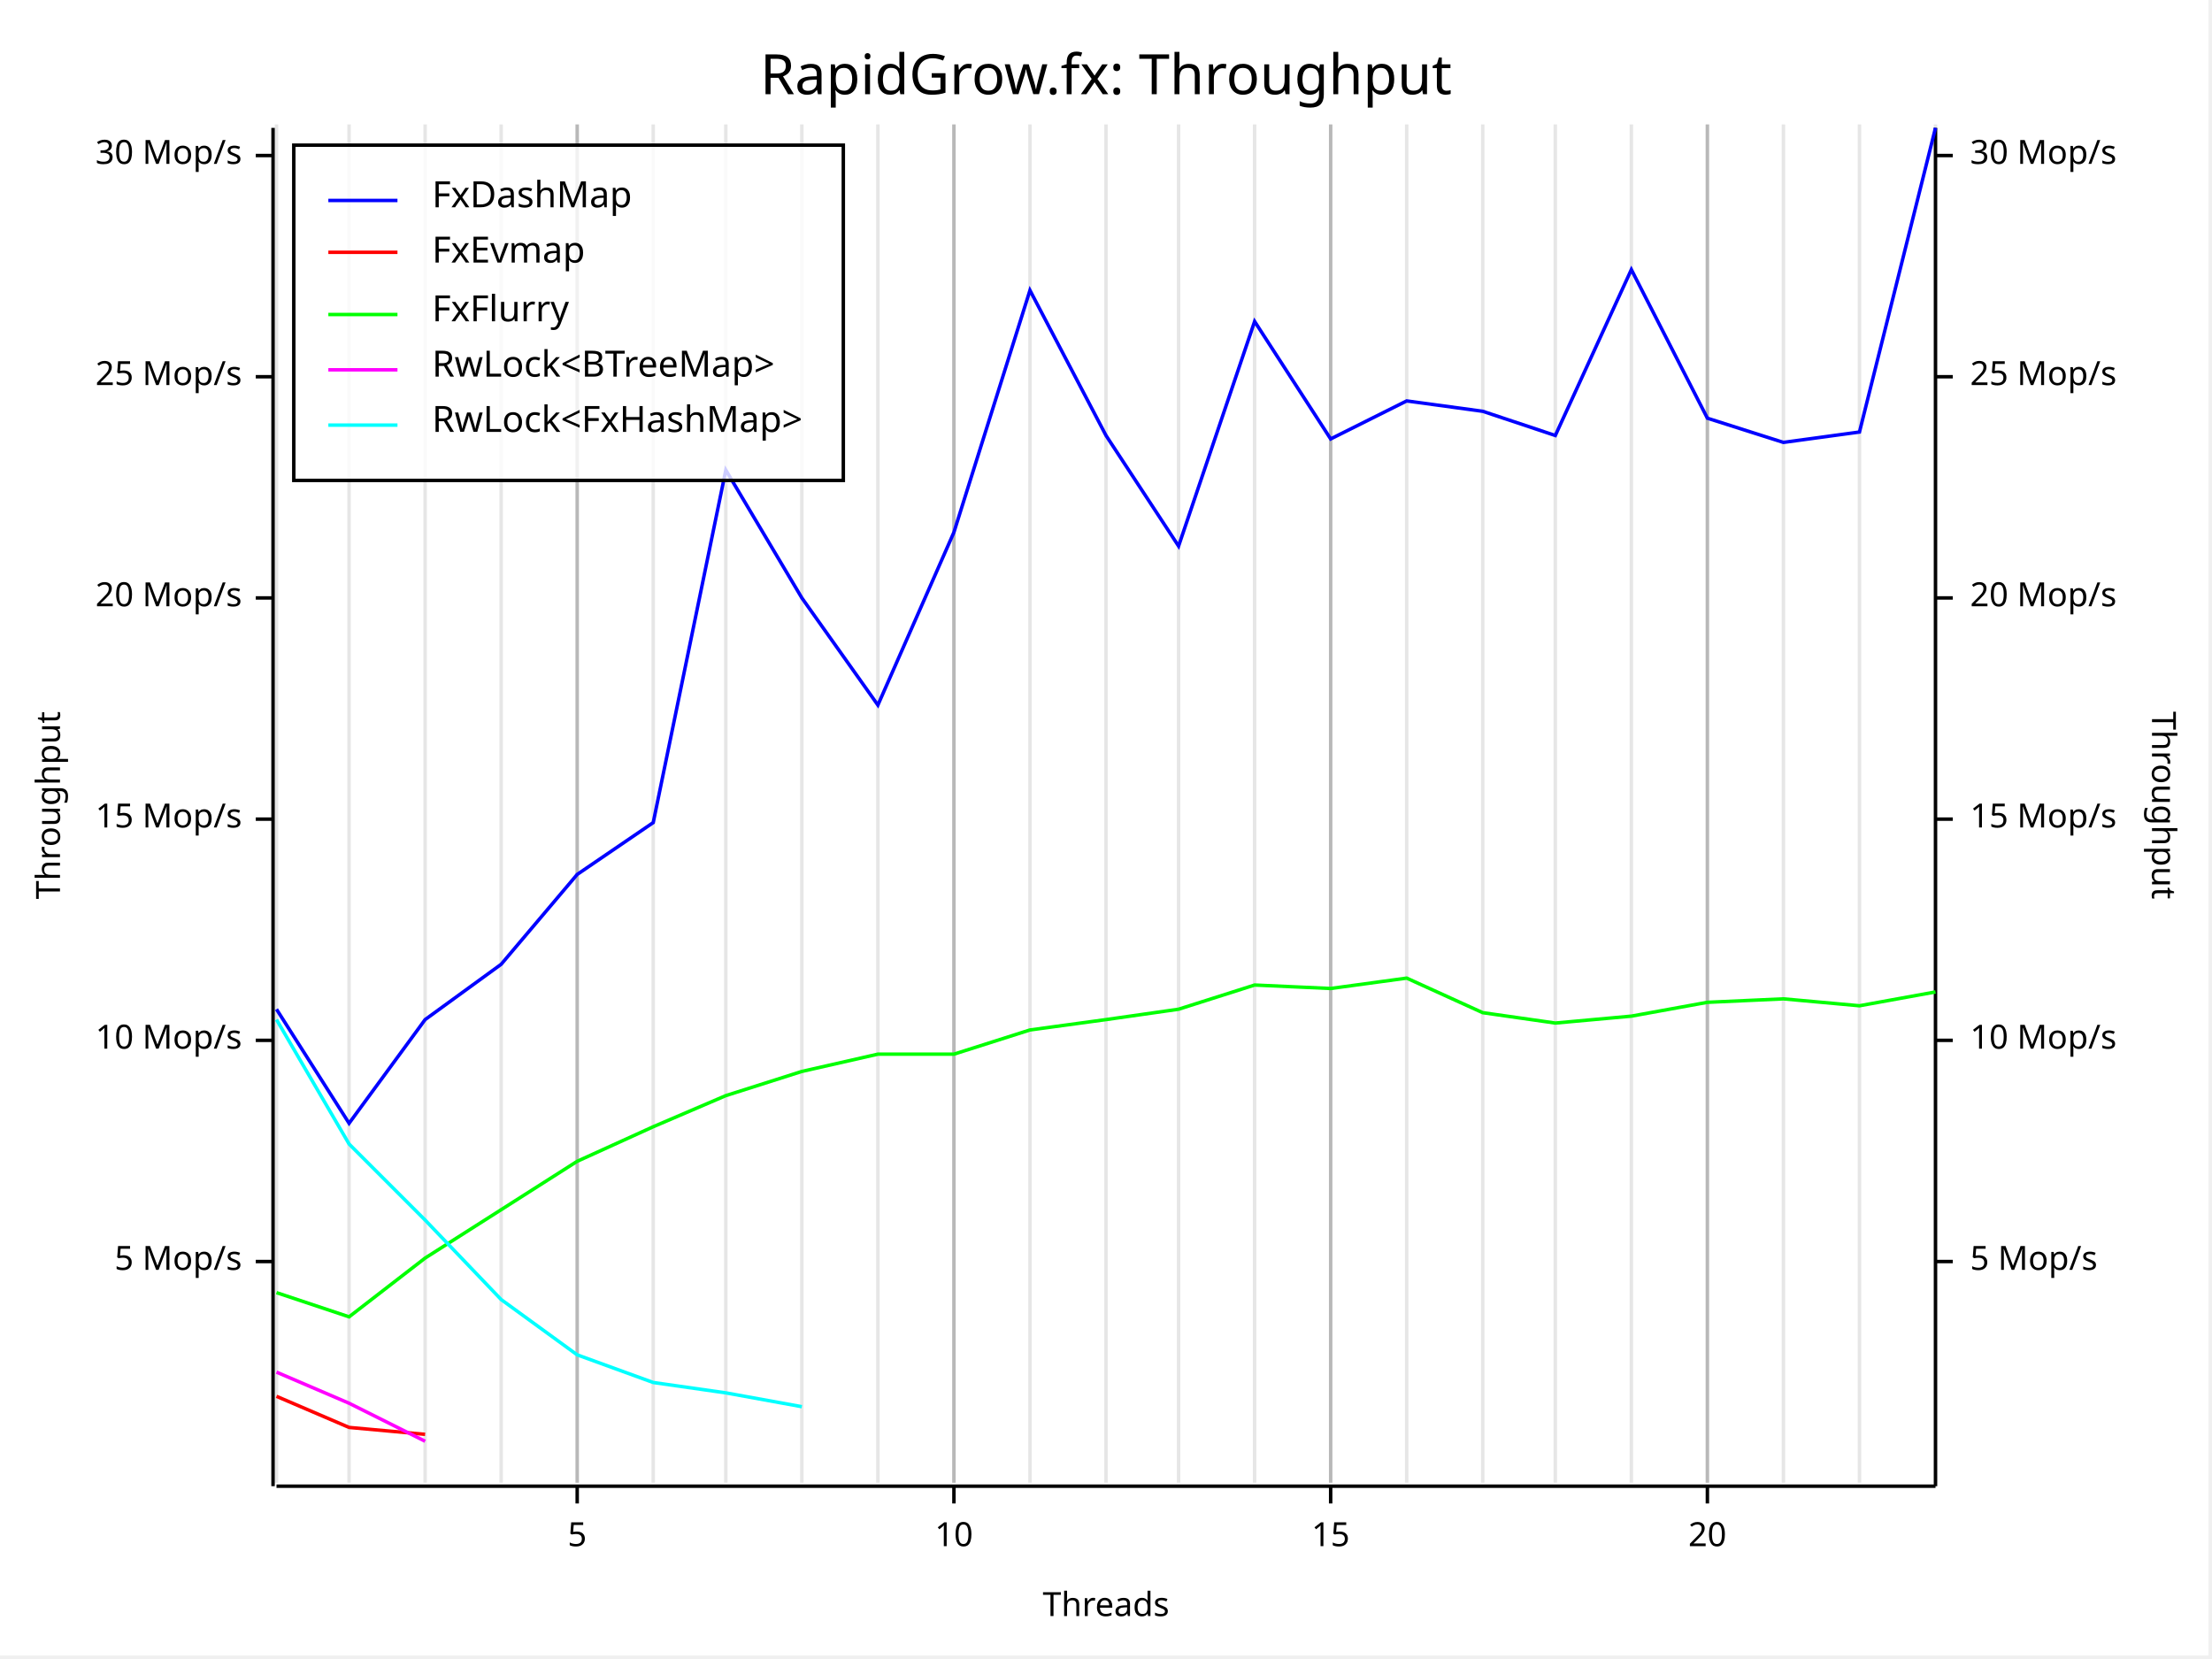
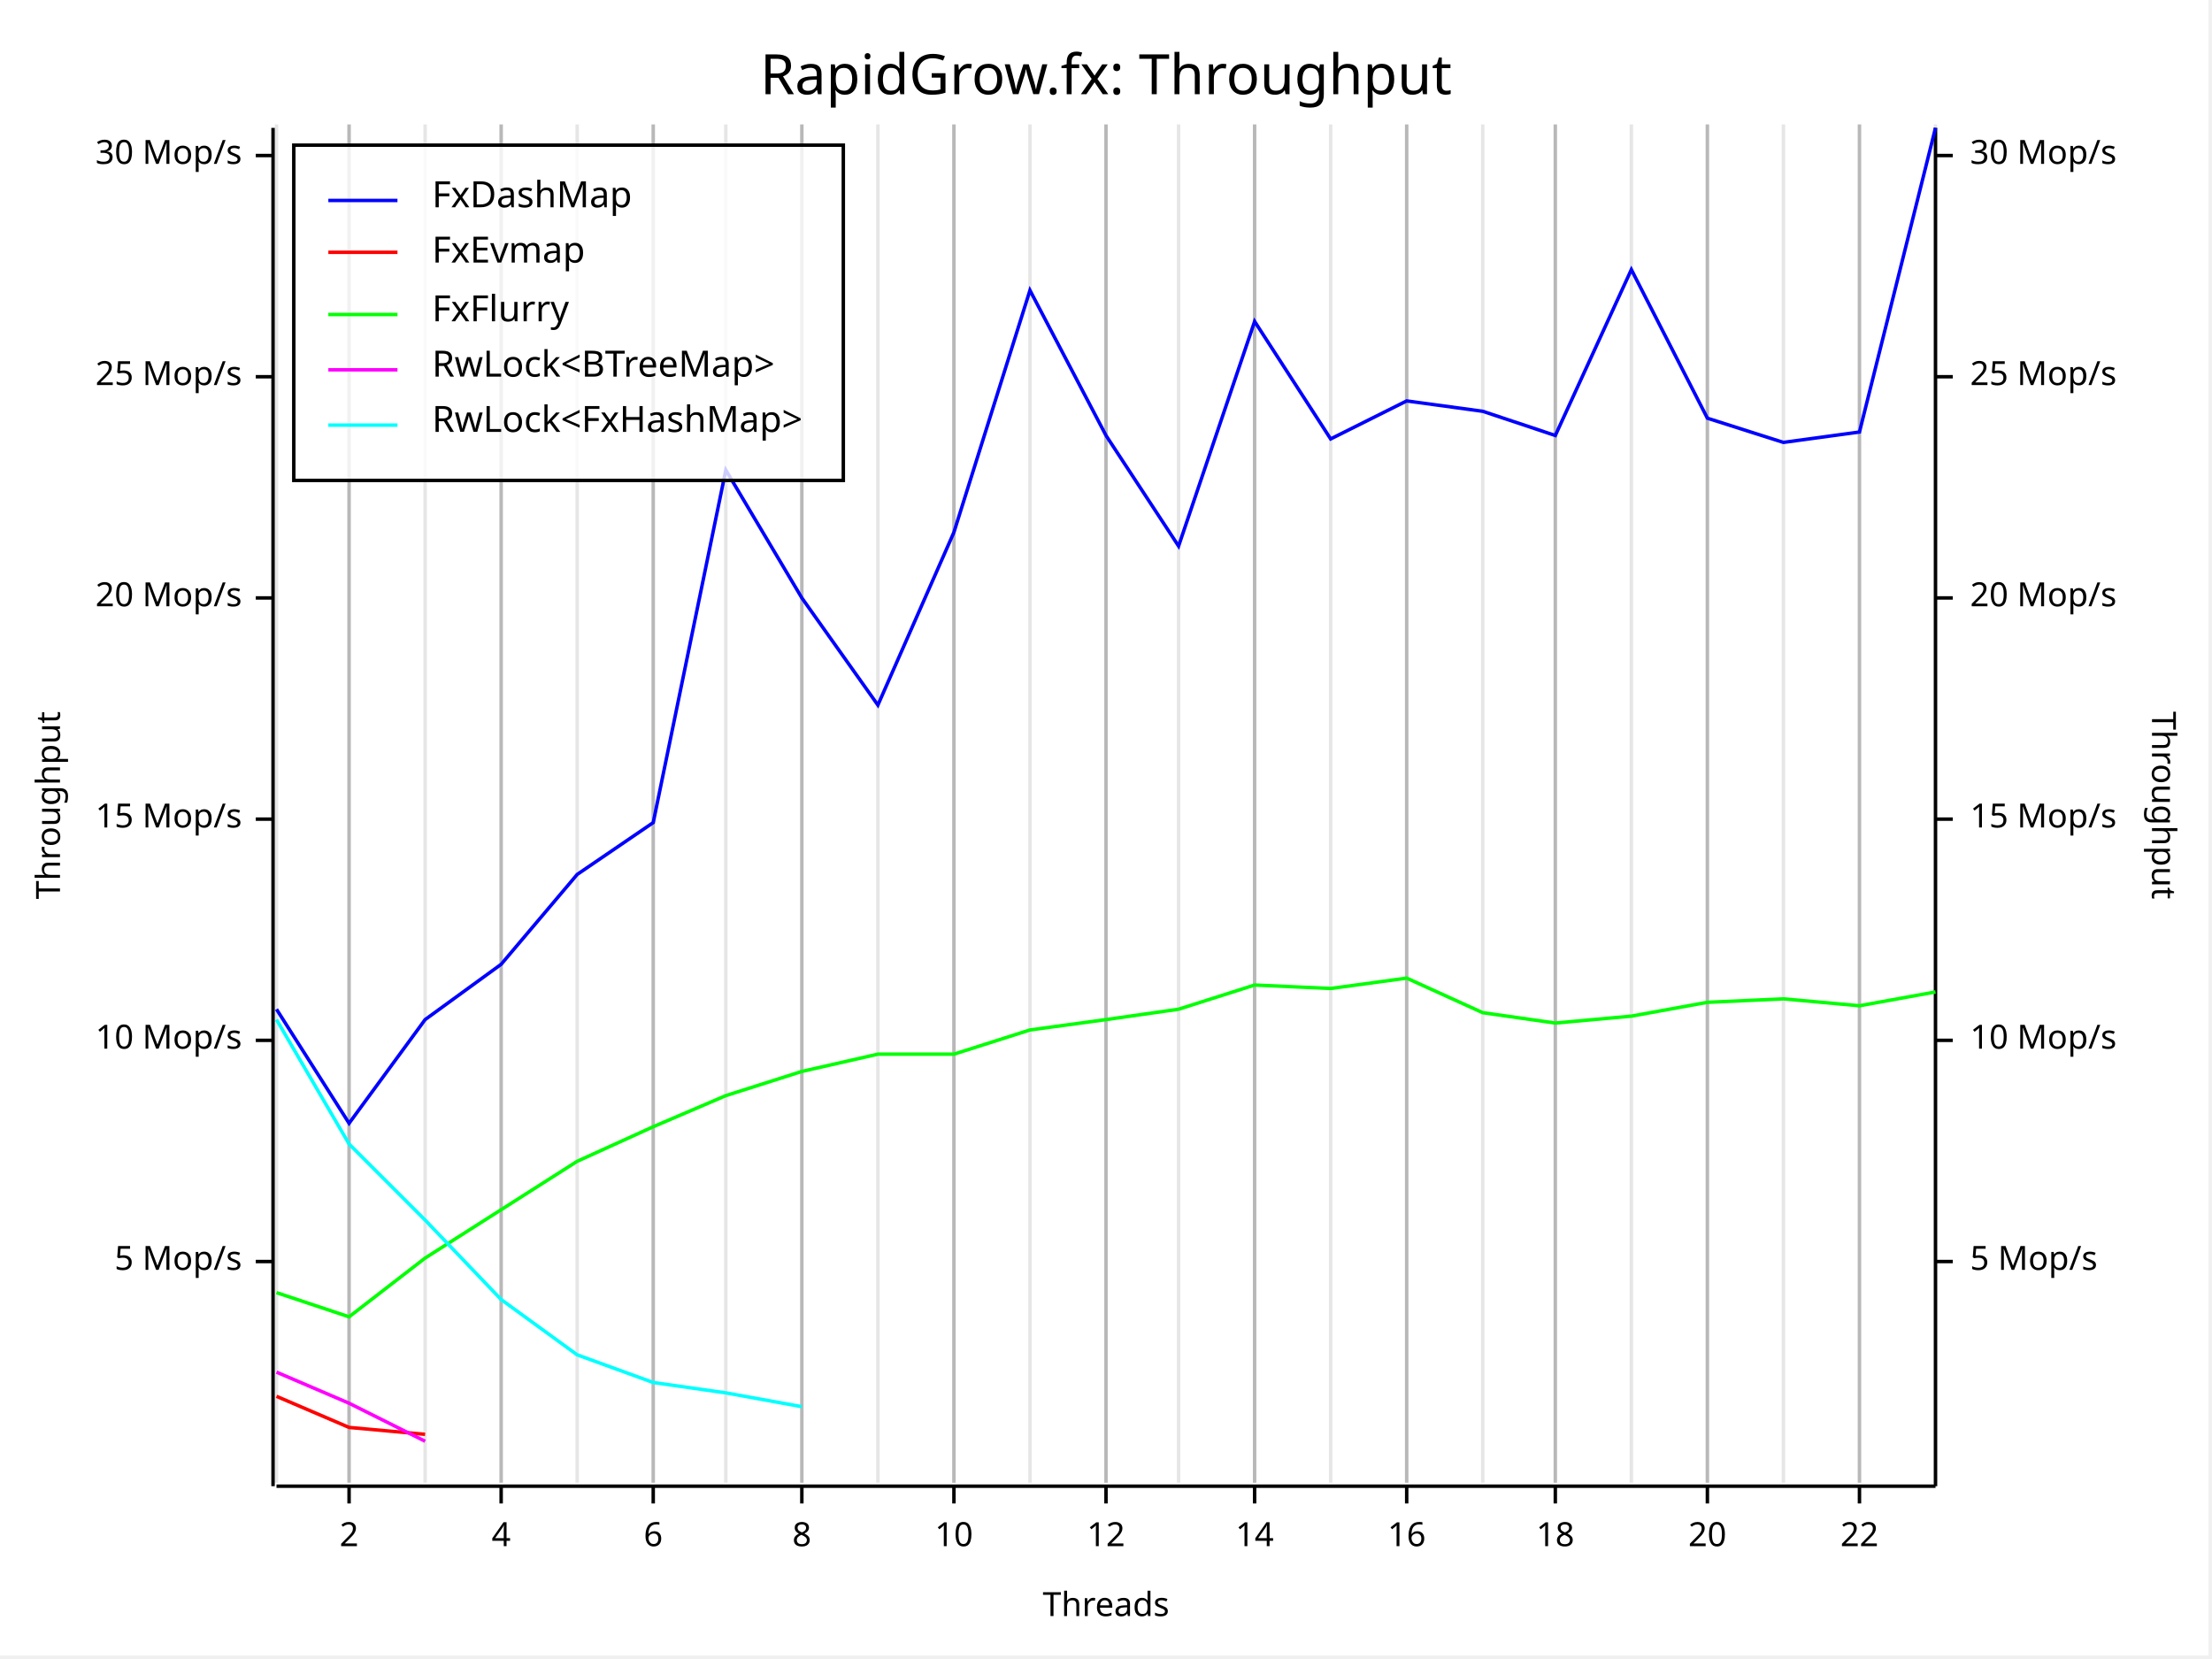
<svg xmlns="http://www.w3.org/2000/svg" width="640" height="480" viewBox="0 0 640 480">
  <rect x="0" y="0" width="639" height="479" opacity="1" fill="#FFFFFF" stroke="none" />
  <text x="320" y="15" dy="0.76em" text-anchor="middle" font-family="Fira Code" font-size="16.129" opacity="1" fill="#000000">
RapidGrow.fx: Throughput
</text>
  <line opacity="0.1" stroke="#000000" stroke-width="1" x1="80" y1="429" x2="80" y2="36" />
  <line opacity="0.1" stroke="#000000" stroke-width="1" x1="101" y1="429" x2="101" y2="36" />
  <line opacity="0.1" stroke="#000000" stroke-width="1" x1="123" y1="429" x2="123" y2="36" />
  <line opacity="0.1" stroke="#000000" stroke-width="1" x1="145" y1="429" x2="145" y2="36" />
  <line opacity="0.1" stroke="#000000" stroke-width="1" x1="167" y1="429" x2="167" y2="36" />
  <line opacity="0.1" stroke="#000000" stroke-width="1" x1="189" y1="429" x2="189" y2="36" />
  <line opacity="0.1" stroke="#000000" stroke-width="1" x1="210" y1="429" x2="210" y2="36" />
  <line opacity="0.1" stroke="#000000" stroke-width="1" x1="232" y1="429" x2="232" y2="36" />
  <line opacity="0.1" stroke="#000000" stroke-width="1" x1="254" y1="429" x2="254" y2="36" />
  <line opacity="0.1" stroke="#000000" stroke-width="1" x1="276" y1="429" x2="276" y2="36" />
  <line opacity="0.1" stroke="#000000" stroke-width="1" x1="298" y1="429" x2="298" y2="36" />
  <line opacity="0.1" stroke="#000000" stroke-width="1" x1="320" y1="429" x2="320" y2="36" />
  <line opacity="0.1" stroke="#000000" stroke-width="1" x1="341" y1="429" x2="341" y2="36" />
  <line opacity="0.1" stroke="#000000" stroke-width="1" x1="363" y1="429" x2="363" y2="36" />
  <line opacity="0.1" stroke="#000000" stroke-width="1" x1="385" y1="429" x2="385" y2="36" />
  <line opacity="0.1" stroke="#000000" stroke-width="1" x1="407" y1="429" x2="407" y2="36" />
  <line opacity="0.1" stroke="#000000" stroke-width="1" x1="429" y1="429" x2="429" y2="36" />
  <line opacity="0.1" stroke="#000000" stroke-width="1" x1="450" y1="429" x2="450" y2="36" />
  <line opacity="0.1" stroke="#000000" stroke-width="1" x1="472" y1="429" x2="472" y2="36" />
  <line opacity="0.1" stroke="#000000" stroke-width="1" x1="494" y1="429" x2="494" y2="36" />
  <line opacity="0.1" stroke="#000000" stroke-width="1" x1="516" y1="429" x2="516" y2="36" />
  <line opacity="0.1" stroke="#000000" stroke-width="1" x1="538" y1="429" x2="538" y2="36" />
  <line opacity="0.1" stroke="#000000" stroke-width="1" x1="560" y1="429" x2="560" y2="36" />
  <text x="10" y="233" dy="0.76em" text-anchor="middle" font-family="sans-serif" font-size="9.677" opacity="1" fill="#000000" transform="rotate(270, 10, 233)">
Throughput
</text>
  <text x="320" y="470" dy="-0.5ex" text-anchor="middle" font-family="sans-serif" font-size="9.677" opacity="1" fill="#000000">
Threads
</text>
  <text x="630" y="233" dy="0.76em" text-anchor="middle" font-family="sans-serif" font-size="9.677" opacity="1" fill="#000000" transform="rotate(90, 630, 233)">
Throughput
</text>
-   <line opacity="0.2" stroke="#000000" stroke-width="1" x1="167" y1="429" x2="167" y2="36" />
+   <line opacity="0.2" stroke="#000000" stroke-width="1" x1="101" y1="429" x2="101" y2="36" />
+   <line opacity="0.2" stroke="#000000" stroke-width="1" x1="145" y1="429" x2="145" y2="36" />
+   <line opacity="0.2" stroke="#000000" stroke-width="1" x1="189" y1="429" x2="189" y2="36" />
+   <line opacity="0.2" stroke="#000000" stroke-width="1" x1="232" y1="429" x2="232" y2="36" />
  <line opacity="0.2" stroke="#000000" stroke-width="1" x1="276" y1="429" x2="276" y2="36" />
-   <line opacity="0.2" stroke="#000000" stroke-width="1" x1="385" y1="429" x2="385" y2="36" />
+   <line opacity="0.2" stroke="#000000" stroke-width="1" x1="320" y1="429" x2="320" y2="36" />
+   <line opacity="0.2" stroke="#000000" stroke-width="1" x1="363" y1="429" x2="363" y2="36" />
+   <line opacity="0.2" stroke="#000000" stroke-width="1" x1="407" y1="429" x2="407" y2="36" />
+   <line opacity="0.2" stroke="#000000" stroke-width="1" x1="450" y1="429" x2="450" y2="36" />
  <line opacity="0.2" stroke="#000000" stroke-width="1" x1="494" y1="429" x2="494" y2="36" />
+   <line opacity="0.2" stroke="#000000" stroke-width="1" x1="538" y1="429" x2="538" y2="36" />
  <polyline fill="none" opacity="1" stroke="#000000" stroke-width="1" points="79,37 79,430 " />
  <text x="70" y="365" dy="0.5ex" text-anchor="end" font-family="sans-serif" font-size="9.677" opacity="1" fill="#000000">
5 Mop/s
</text>
  <polyline fill="none" opacity="1" stroke="#000000" stroke-width="1" points="74,365 79,365 " />
  <text x="70" y="301" dy="0.5ex" text-anchor="end" font-family="sans-serif" font-size="9.677" opacity="1" fill="#000000">
10 Mop/s
</text>
  <polyline fill="none" opacity="1" stroke="#000000" stroke-width="1" points="74,301 79,301 " />
  <text x="70" y="237" dy="0.5ex" text-anchor="end" font-family="sans-serif" font-size="9.677" opacity="1" fill="#000000">
15 Mop/s
</text>
  <polyline fill="none" opacity="1" stroke="#000000" stroke-width="1" points="74,237 79,237 " />
  <text x="70" y="173" dy="0.5ex" text-anchor="end" font-family="sans-serif" font-size="9.677" opacity="1" fill="#000000">
20 Mop/s
</text>
  <polyline fill="none" opacity="1" stroke="#000000" stroke-width="1" points="74,173 79,173 " />
  <text x="70" y="109" dy="0.5ex" text-anchor="end" font-family="sans-serif" font-size="9.677" opacity="1" fill="#000000">
25 Mop/s
</text>
  <polyline fill="none" opacity="1" stroke="#000000" stroke-width="1" points="74,109 79,109 " />
  <text x="70" y="45" dy="0.5ex" text-anchor="end" font-family="sans-serif" font-size="9.677" opacity="1" fill="#000000">
30 Mop/s
</text>
  <polyline fill="none" opacity="1" stroke="#000000" stroke-width="1" points="74,45 79,45 " />
  <polyline fill="none" opacity="1" stroke="#000000" stroke-width="1" points="80,430 560,430 " />
-   <text x="167" y="440" dy="0.76em" text-anchor="middle" font-family="sans-serif" font-size="9.677" opacity="1" fill="#000000">
- 5
+   <text x="101" y="440" dy="0.76em" text-anchor="middle" font-family="sans-serif" font-size="9.677" opacity="1" fill="#000000">
+ 2
</text>
-   <polyline fill="none" opacity="1" stroke="#000000" stroke-width="1" points="167,430 167,435 " />
+   <polyline fill="none" opacity="1" stroke="#000000" stroke-width="1" points="101,430 101,435 " />
+   <text x="145" y="440" dy="0.76em" text-anchor="middle" font-family="sans-serif" font-size="9.677" opacity="1" fill="#000000">
+ 4
+ </text>
+   <polyline fill="none" opacity="1" stroke="#000000" stroke-width="1" points="145,430 145,435 " />
+   <text x="189" y="440" dy="0.76em" text-anchor="middle" font-family="sans-serif" font-size="9.677" opacity="1" fill="#000000">
+ 6
+ </text>
+   <polyline fill="none" opacity="1" stroke="#000000" stroke-width="1" points="189,430 189,435 " />
+   <text x="232" y="440" dy="0.76em" text-anchor="middle" font-family="sans-serif" font-size="9.677" opacity="1" fill="#000000">
+ 8
+ </text>
+   <polyline fill="none" opacity="1" stroke="#000000" stroke-width="1" points="232,430 232,435 " />
  <text x="276" y="440" dy="0.76em" text-anchor="middle" font-family="sans-serif" font-size="9.677" opacity="1" fill="#000000">
10
</text>
  <polyline fill="none" opacity="1" stroke="#000000" stroke-width="1" points="276,430 276,435 " />
-   <text x="385" y="440" dy="0.76em" text-anchor="middle" font-family="sans-serif" font-size="9.677" opacity="1" fill="#000000">
- 15
+   <text x="320" y="440" dy="0.76em" text-anchor="middle" font-family="sans-serif" font-size="9.677" opacity="1" fill="#000000">
+ 12
</text>
-   <polyline fill="none" opacity="1" stroke="#000000" stroke-width="1" points="385,430 385,435 " />
+   <polyline fill="none" opacity="1" stroke="#000000" stroke-width="1" points="320,430 320,435 " />
+   <text x="363" y="440" dy="0.76em" text-anchor="middle" font-family="sans-serif" font-size="9.677" opacity="1" fill="#000000">
+ 14
+ </text>
+   <polyline fill="none" opacity="1" stroke="#000000" stroke-width="1" points="363,430 363,435 " />
+   <text x="407" y="440" dy="0.76em" text-anchor="middle" font-family="sans-serif" font-size="9.677" opacity="1" fill="#000000">
+ 16
+ </text>
+   <polyline fill="none" opacity="1" stroke="#000000" stroke-width="1" points="407,430 407,435 " />
+   <text x="450" y="440" dy="0.76em" text-anchor="middle" font-family="sans-serif" font-size="9.677" opacity="1" fill="#000000">
+ 18
+ </text>
+   <polyline fill="none" opacity="1" stroke="#000000" stroke-width="1" points="450,430 450,435 " />
  <text x="494" y="440" dy="0.76em" text-anchor="middle" font-family="sans-serif" font-size="9.677" opacity="1" fill="#000000">
20
</text>
  <polyline fill="none" opacity="1" stroke="#000000" stroke-width="1" points="494,430 494,435 " />
+   <text x="538" y="440" dy="0.76em" text-anchor="middle" font-family="sans-serif" font-size="9.677" opacity="1" fill="#000000">
+ 22
+ </text>
+   <polyline fill="none" opacity="1" stroke="#000000" stroke-width="1" points="538,430 538,435 " />
  <polyline fill="none" opacity="1" stroke="#000000" stroke-width="1" points="560,37 560,430 " />
  <text x="570" y="365" dy="0.5ex" text-anchor="start" font-family="sans-serif" font-size="9.677" opacity="1" fill="#000000">
5 Mop/s
</text>
  <polyline fill="none" opacity="1" stroke="#000000" stroke-width="1" points="560,365 565,365 " />
  <text x="570" y="301" dy="0.5ex" text-anchor="start" font-family="sans-serif" font-size="9.677" opacity="1" fill="#000000">
10 Mop/s
</text>
  <polyline fill="none" opacity="1" stroke="#000000" stroke-width="1" points="560,301 565,301 " />
  <text x="570" y="237" dy="0.5ex" text-anchor="start" font-family="sans-serif" font-size="9.677" opacity="1" fill="#000000">
15 Mop/s
</text>
  <polyline fill="none" opacity="1" stroke="#000000" stroke-width="1" points="560,237 565,237 " />
  <text x="570" y="173" dy="0.5ex" text-anchor="start" font-family="sans-serif" font-size="9.677" opacity="1" fill="#000000">
20 Mop/s
</text>
  <polyline fill="none" opacity="1" stroke="#000000" stroke-width="1" points="560,173 565,173 " />
  <text x="570" y="109" dy="0.5ex" text-anchor="start" font-family="sans-serif" font-size="9.677" opacity="1" fill="#000000">
25 Mop/s
</text>
  <polyline fill="none" opacity="1" stroke="#000000" stroke-width="1" points="560,109 565,109 " />
  <text x="570" y="45" dy="0.5ex" text-anchor="start" font-family="sans-serif" font-size="9.677" opacity="1" fill="#000000">
30 Mop/s
</text>
  <polyline fill="none" opacity="1" stroke="#000000" stroke-width="1" points="560,45 565,45 " />
  <polyline fill="none" opacity="1" stroke="#0000FF" stroke-width="1" points="80,292 101,325 123,295 145,279 167,253 189,238 210,136 232,173 254,204 276,154 298,84 320,126 341,158 363,93 385,127 407,116 429,119 450,126 472,78 494,121 516,128 538,125 560,37 " />
  <polyline fill="none" opacity="1" stroke="#FF0000" stroke-width="1" points="80,404 101,413 123,415 " />
  <polyline fill="none" opacity="1" stroke="#00FF00" stroke-width="1" points="80,374 101,381 123,364 145,350 167,336 189,326 210,317 232,310 254,305 276,305 298,298 320,295 341,292 363,285 385,286 407,283 429,293 450,296 472,294 494,290 516,289 538,291 560,287 " />
  <polyline fill="none" opacity="1" stroke="#FF00FF" stroke-width="1" points="80,397 101,406 123,417 " />
  <polyline fill="none" opacity="1" stroke="#00FFFF" stroke-width="1" points="80,295 101,331 123,353 145,376 167,392 189,400 210,403 232,407 " />
  <rect x="85" y="42" width="159" height="97" opacity="0.8" fill="#FFFFFF" stroke="none" />
  <rect x="85" y="42" width="159" height="97" opacity="1" fill="none" stroke="#000000" />
  <text x="125" y="52" dy="0.76em" text-anchor="start" font-family="Fira Code" font-size="10.484" opacity="1" fill="#000000">
FxDashMap
</text>
  <text x="125" y="68" dy="0.76em" text-anchor="start" font-family="Fira Code" font-size="10.484" opacity="1" fill="#000000">
FxEvmap
</text>
  <text x="125" y="85" dy="0.76em" text-anchor="start" font-family="Fira Code" font-size="10.484" opacity="1" fill="#000000">
FxFlurry
</text>
  <text x="125" y="101" dy="0.76em" text-anchor="start" font-family="Fira Code" font-size="10.484" opacity="1" fill="#000000">
RwLock&lt;BTreeMap&gt;
</text>
  <text x="125" y="117" dy="0.76em" text-anchor="start" font-family="Fira Code" font-size="10.484" opacity="1" fill="#000000">
RwLock&lt;FxHashMap&gt;
</text>
  <polyline fill="none" opacity="1" stroke="#0000FF" stroke-width="1" points="95,58 115,58 " />
  <polyline fill="none" opacity="1" stroke="#FF0000" stroke-width="1" points="95,73 115,73 " />
  <polyline fill="none" opacity="1" stroke="#00FF00" stroke-width="1" points="95,91 115,91 " />
  <polyline fill="none" opacity="1" stroke="#FF00FF" stroke-width="1" points="95,107 115,107 " />
  <polyline fill="none" opacity="1" stroke="#00FFFF" stroke-width="1" points="95,123 115,123 " />
</svg>
